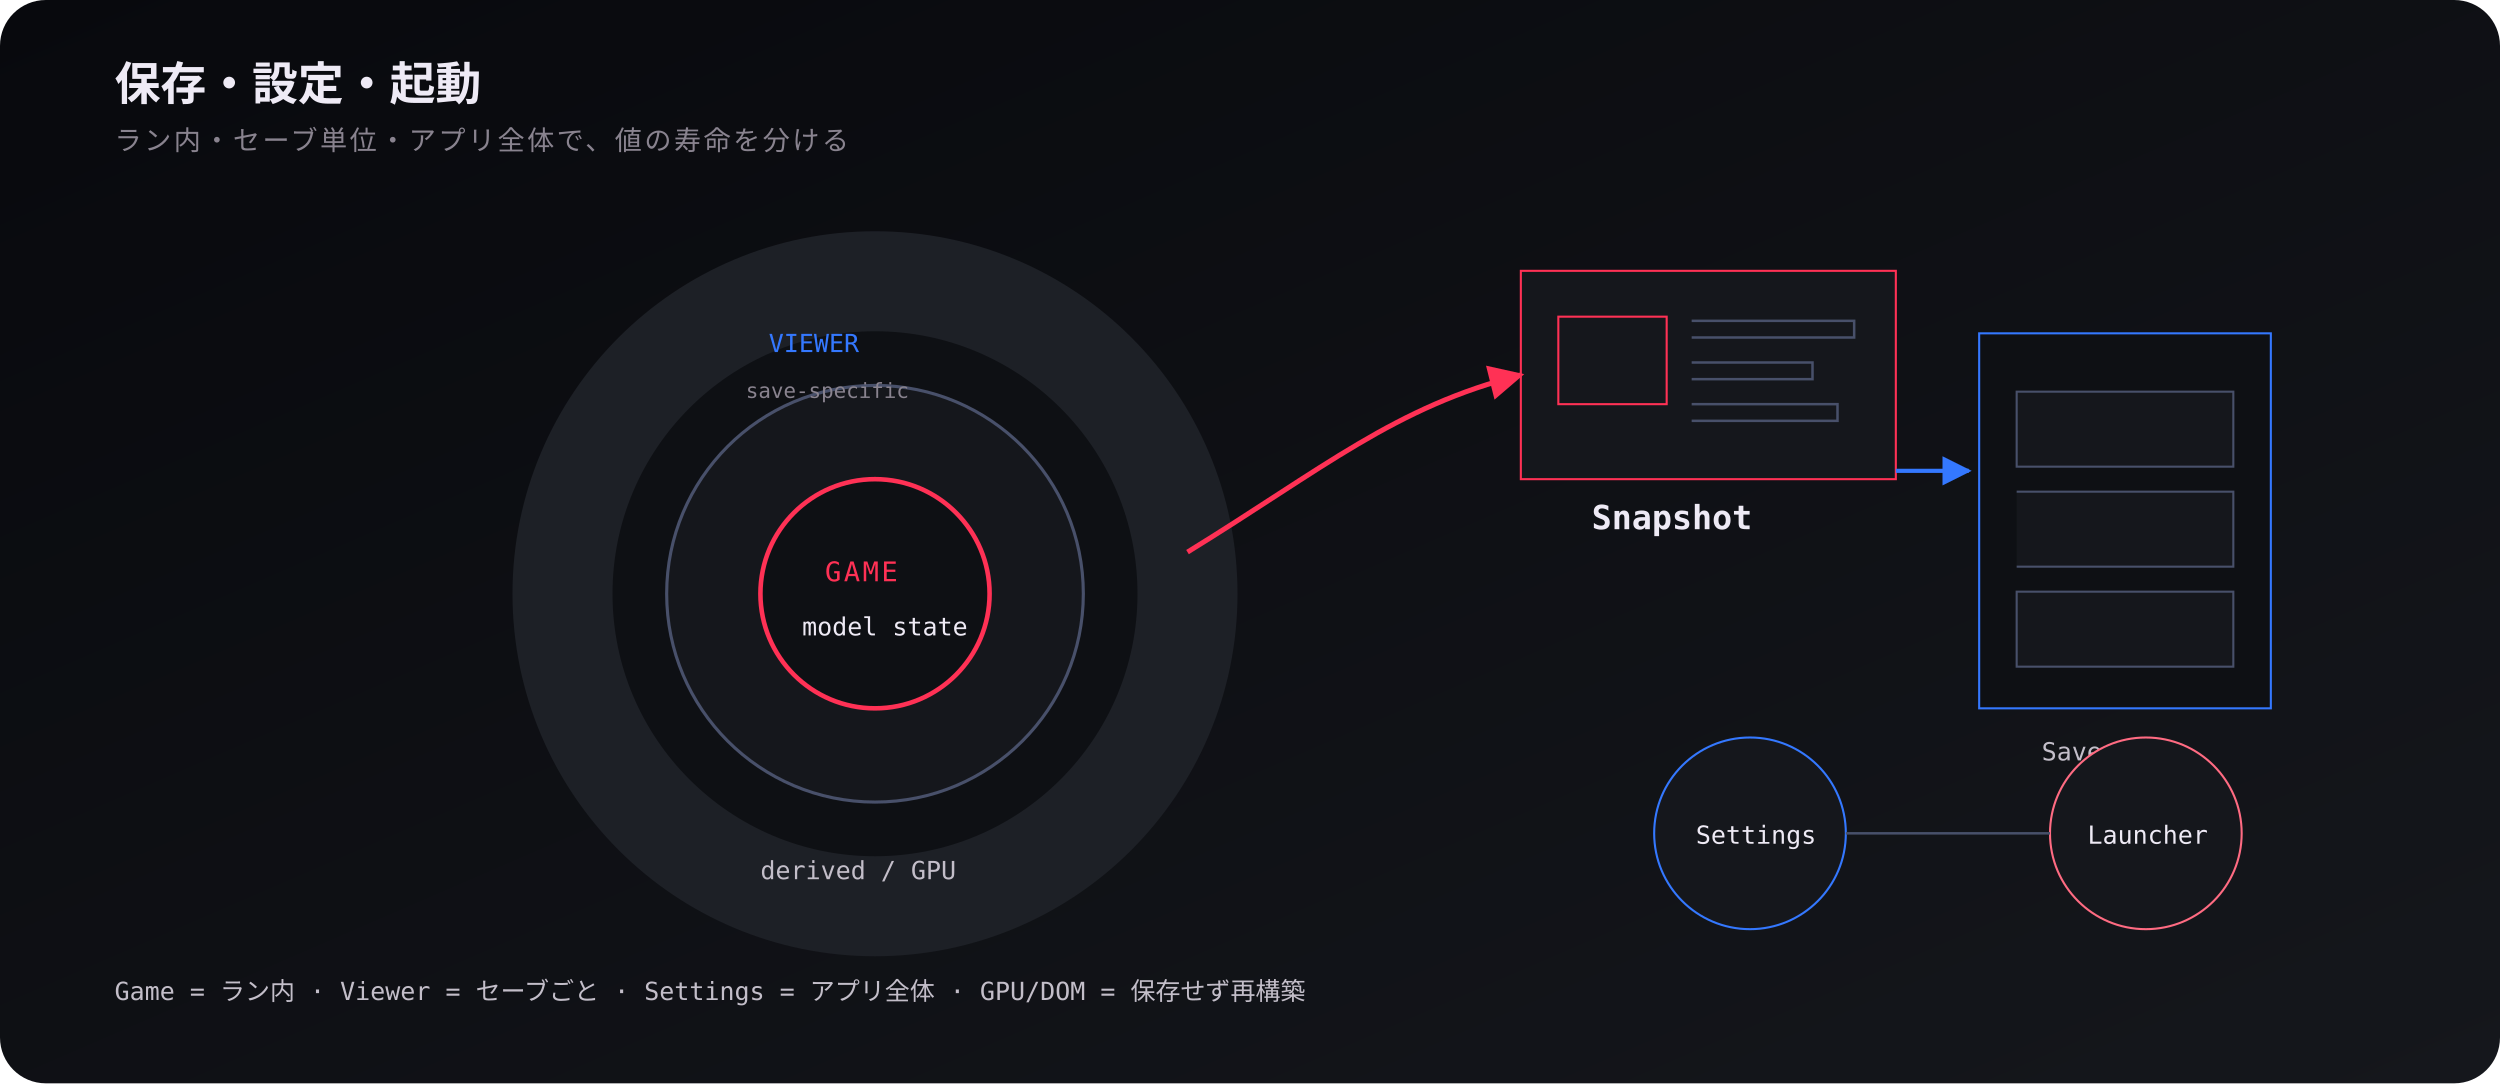
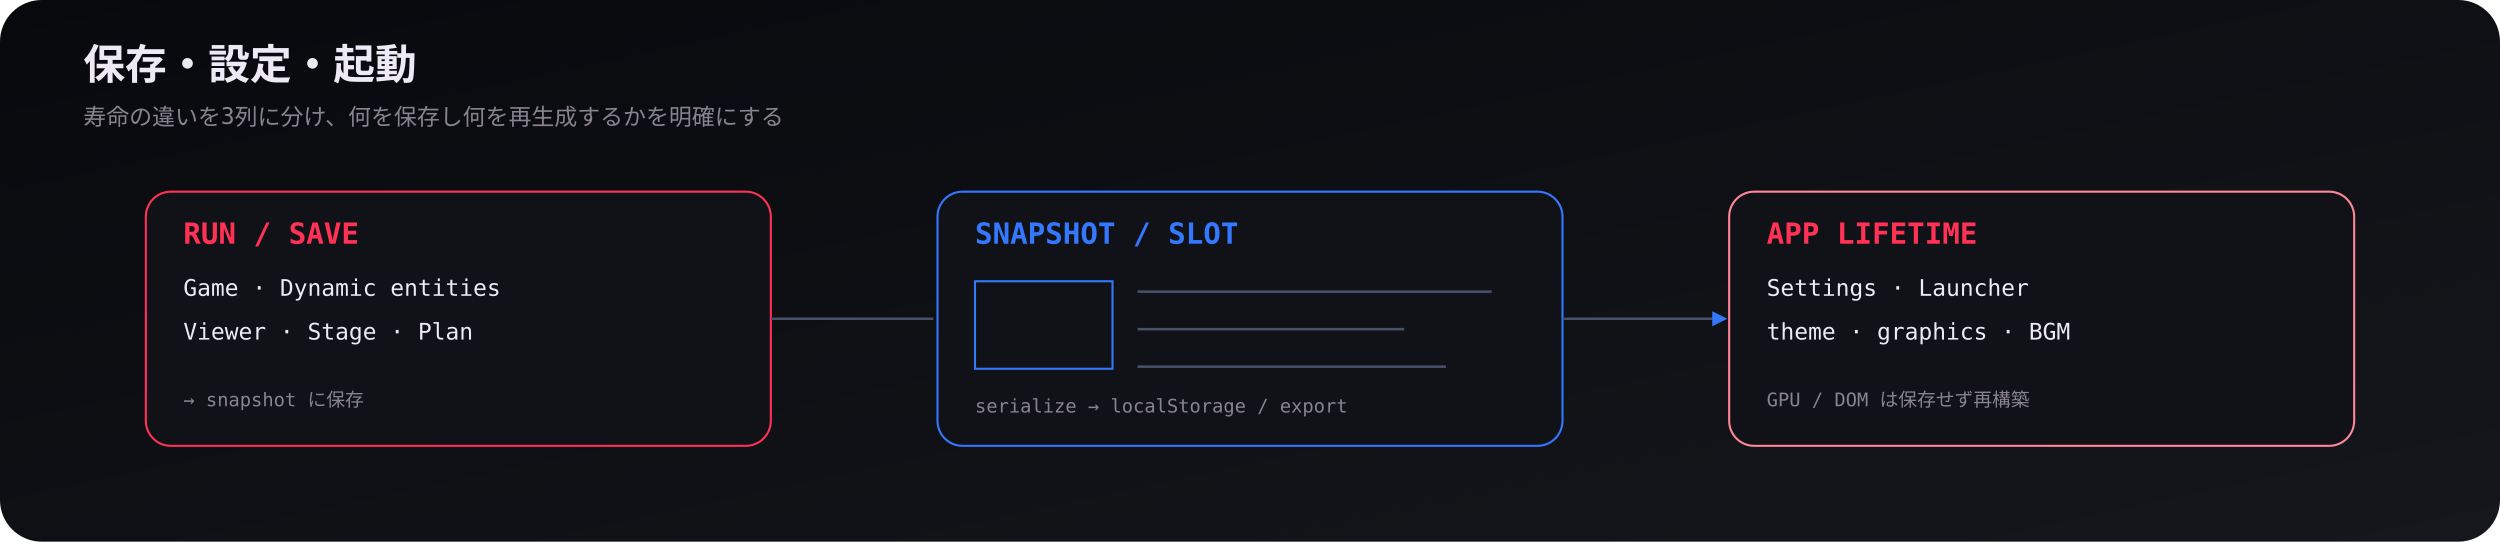
- <svg xmlns="http://www.w3.org/2000/svg" width="1200" height="520" viewBox="0 0 1200 520" role="img">
+ <svg xmlns="http://www.w3.org/2000/svg" width="1200" height="260" viewBox="0 0 1200 260" role="img">
  <defs>
    <style>
.m{font-family:ui-monospace,SFMono-Regular,Menlo,Consolas,"Yu Gothic",monospace}.s{font-family:system-ui,-apple-system,"Hiragino Sans","Yu Gothic",sans-serif}
- .t{fill:#eeeaf5}.b{fill:#c3bec9}.d{fill:#89838f}.a{fill:#ff3155}.an{fill:#ff6b82}.sig{fill:#3478ff}
- .stroke{fill:none;stroke:#89838f;stroke-width:1.6}.soft{fill:none;stroke:#48506a;stroke-width:1.2}.accent{fill:none;stroke:#ff3155;stroke-width:2.4}.blue{fill:none;stroke:#3478ff;stroke-width:2}.dash{stroke-dasharray:8 8}
- .h{font-size:22px;font-weight:700}.k{font-size:13px;letter-spacing:1.2px}.v{font-size:16px;font-weight:650}.sm{font-size:12px}.xs{font-size:10px}
+ .t{fill:#eeeaf5}.b{fill:#c3bec9}.d{fill:#89838f}.a{fill:#ff3155}.u{fill:#3478ff}
+ .g{fill:none;stroke:#48506a;stroke-width:1.2}.w{fill:none;stroke:#89838f;stroke-width:1.4}.r{fill:none;stroke:#ff3155;stroke-width:2}.bl{fill:none;stroke:#3478ff;stroke-width:2}.dash{stroke-dasharray:6 6}
+ .h{font-size:20px;font-weight:700}.v{font-size:14px;font-weight:650}.sm{font-size:11px}.xs{font-size:9px}
</style>
    <linearGradient id="bg" x1="0" y1="0" x2="1" y2="1">
      <stop stop-color="#08090d" />
      <stop offset="1" stop-color="#15171c" />
    </linearGradient>
-     <radialGradient id="earth" cx=".35" cy=".28" r=".8">
-       <stop stop-color="#d6d6d0" />
-       <stop offset=".55" stop-color="#48506a" />
-       <stop offset="1" stop-color="#161a20" />
+     <radialGradient id="earth" cx=".34" cy=".28" r=".82">
+       <stop stop-color="#d8d9dc" />
+       <stop offset=".5" stop-color="#536178" />
+       <stop offset="1" stop-color="#171a20" />
    </radialGradient>
-     <marker id="ra" viewBox="0 0 10 10" refX="9" refY="5" markerWidth="7" markerHeight="7" orient="auto">
+     <marker id="ra" viewBox="0 0 10 10" refX="8.5" refY="5" markerWidth="6" markerHeight="6" orient="auto">
      <path d="M0 0L10 5 0 10Z" fill="#ff3155" />
    </marker>
-     <marker id="ba" viewBox="0 0 10 10" refX="9" refY="5" markerWidth="7" markerHeight="7" orient="auto">
+     <marker id="ba" viewBox="0 0 10 10" refX="8.5" refY="5" markerWidth="6" markerHeight="6" orient="auto">
      <path d="M0 0L10 5 0 10Z" fill="#3478ff" />
    </marker>
  </defs>
-   <rect width="1200" height="520" rx="22" fill="url(#bg)" />
-   <text x="55" y="48" class="m t h">保存・設定・起動</text>
-   <text x="55" y="72" class="m d k">ラン内・セーブ単位・アプリ全体で、値の寿命を分ける</text>
-   <g transform="translate(420 285)">
-     <circle r="150" fill="#0e1014" stroke="#1d2026" stroke-width="48" />
-     <circle r="100" fill="#15171c" stroke="#48506a" stroke-width="1.5" />
-     <circle r="55" fill="#0e1014" stroke="#ff3155" stroke-width="2.2" />
-     <text x="-24" y="-6" class="m a k">GAME</text>
-     <text x="-35" y="20" class="m t sm">model state</text>
-     <text x="-51" y="-116" class="m sig sm">VIEWER</text>
-     <text x="-62" y="-94" class="m d xs">save-specific</text>
-     <text x="-55" y="137" class="m b sm">derived / GPU</text>
+   <rect width="1200" height="260" rx="20" fill="url(#bg)" />
+   <text x="40" y="38" class="m t h">保存・設定・起動</text>
+   <text x="40" y="60" class="m d sm">寿命の違いを3列に分け、何を保存し何を再生成するかを明確にする</text>
+   <g transform="translate(70 92)">
+     <rect width="300" height="122" rx="12" fill="#101217" stroke="#ff3155" />
+     <text x="18" y="25" class="m a v">RUN / SAVE</text>
+     <text x="18" y="50" class="m t sm">Game · Dynamic entities</text>
+     <text x="18" y="71" class="m t sm">Viewer · Stage · Plan</text>
+     <text x="18" y="103" class="m d xs">→ snapshot に保存</text>
  </g>
-   <g transform="translate(730 130)">
-     <path d="M0 0h180v100H0z" fill="#15171c" stroke="#ff3155" rx="14" />
-     <path d="M18 22h52v42H18z" fill="none" stroke="#ff3155" />
-     <path d="M82 24h78v8H82M82 44h58v8H82M82 64h70v8H82" class="soft" />
-     <text x="34" y="124" class="m t v">Snapshot</text>
-     <path d="M-160 135C-95 95-60 65 0 50" class="accent" marker-end="url(#ra)" />
+   <g transform="translate(450 92)">
+     <rect width="300" height="122" rx="12" fill="#101217" stroke="#3478ff" />
+     <text x="18" y="25" class="m u v">SNAPSHOT / SLOT</text>
+     <path d="M18 43h66v42H18z" fill="none" stroke="#3478ff" />
+     <path d="M96 48h170M96 66h128M96 84h148" class="g" />
+     <text x="18" y="106" class="m d xs">serialize → localStorage / export</text>
  </g>
-   <g transform="translate(950 160)">
-     <path d="M0 0h140v180H0z" fill="#0e1014" stroke="#3478ff" rx="14" />
-     <path d="M18 28h104v36H18zM18 76h104v36H18M18 124h104v36H18z" fill="#15171c" stroke="#48506a" />
-     <text x="30" y="205" class="m b sm">Save Slots</text>
-     <path d="M-40 66H-5" class="blue" marker-end="url(#ba)" />
+   <g transform="translate(830 92)">
+     <rect width="300" height="122" rx="12" fill="#101217" stroke="#ff8798" />
+     <text x="18" y="25" class="m a v">APP LIFETIME</text>
+     <text x="18" y="50" class="m t sm">Settings · Launcher</text>
+     <text x="18" y="71" class="m t sm">theme · graphics · BGM</text>
+     <text x="18" y="103" class="m d xs">GPU / DOM は保存せず再構築</text>
  </g>
-   <g transform="translate(760 365)">
-     <circle cx="80" cy="35" r="46" fill="#15171c" stroke="#3478ff" />
-     <text x="54" y="40" class="m t sm">Settings</text>
-     <circle cx="270" cy="35" r="46" fill="#15171c" stroke="#ff6b82" />
-     <text x="242" y="40" class="m t sm">Launcher</text>
-     <path d="M126 35H224" class="soft" />
-   </g>
-   <text x="55" y="480" class="m b sm">Game = ラン内 · Viewer = セーブごと · Settings = アプリ全体 · GPU/DOM = 保存せず再構築</text>
+   <path d="M370 153H448M750 153H828" class="g" marker-end="url(#ba)" />
</svg>
